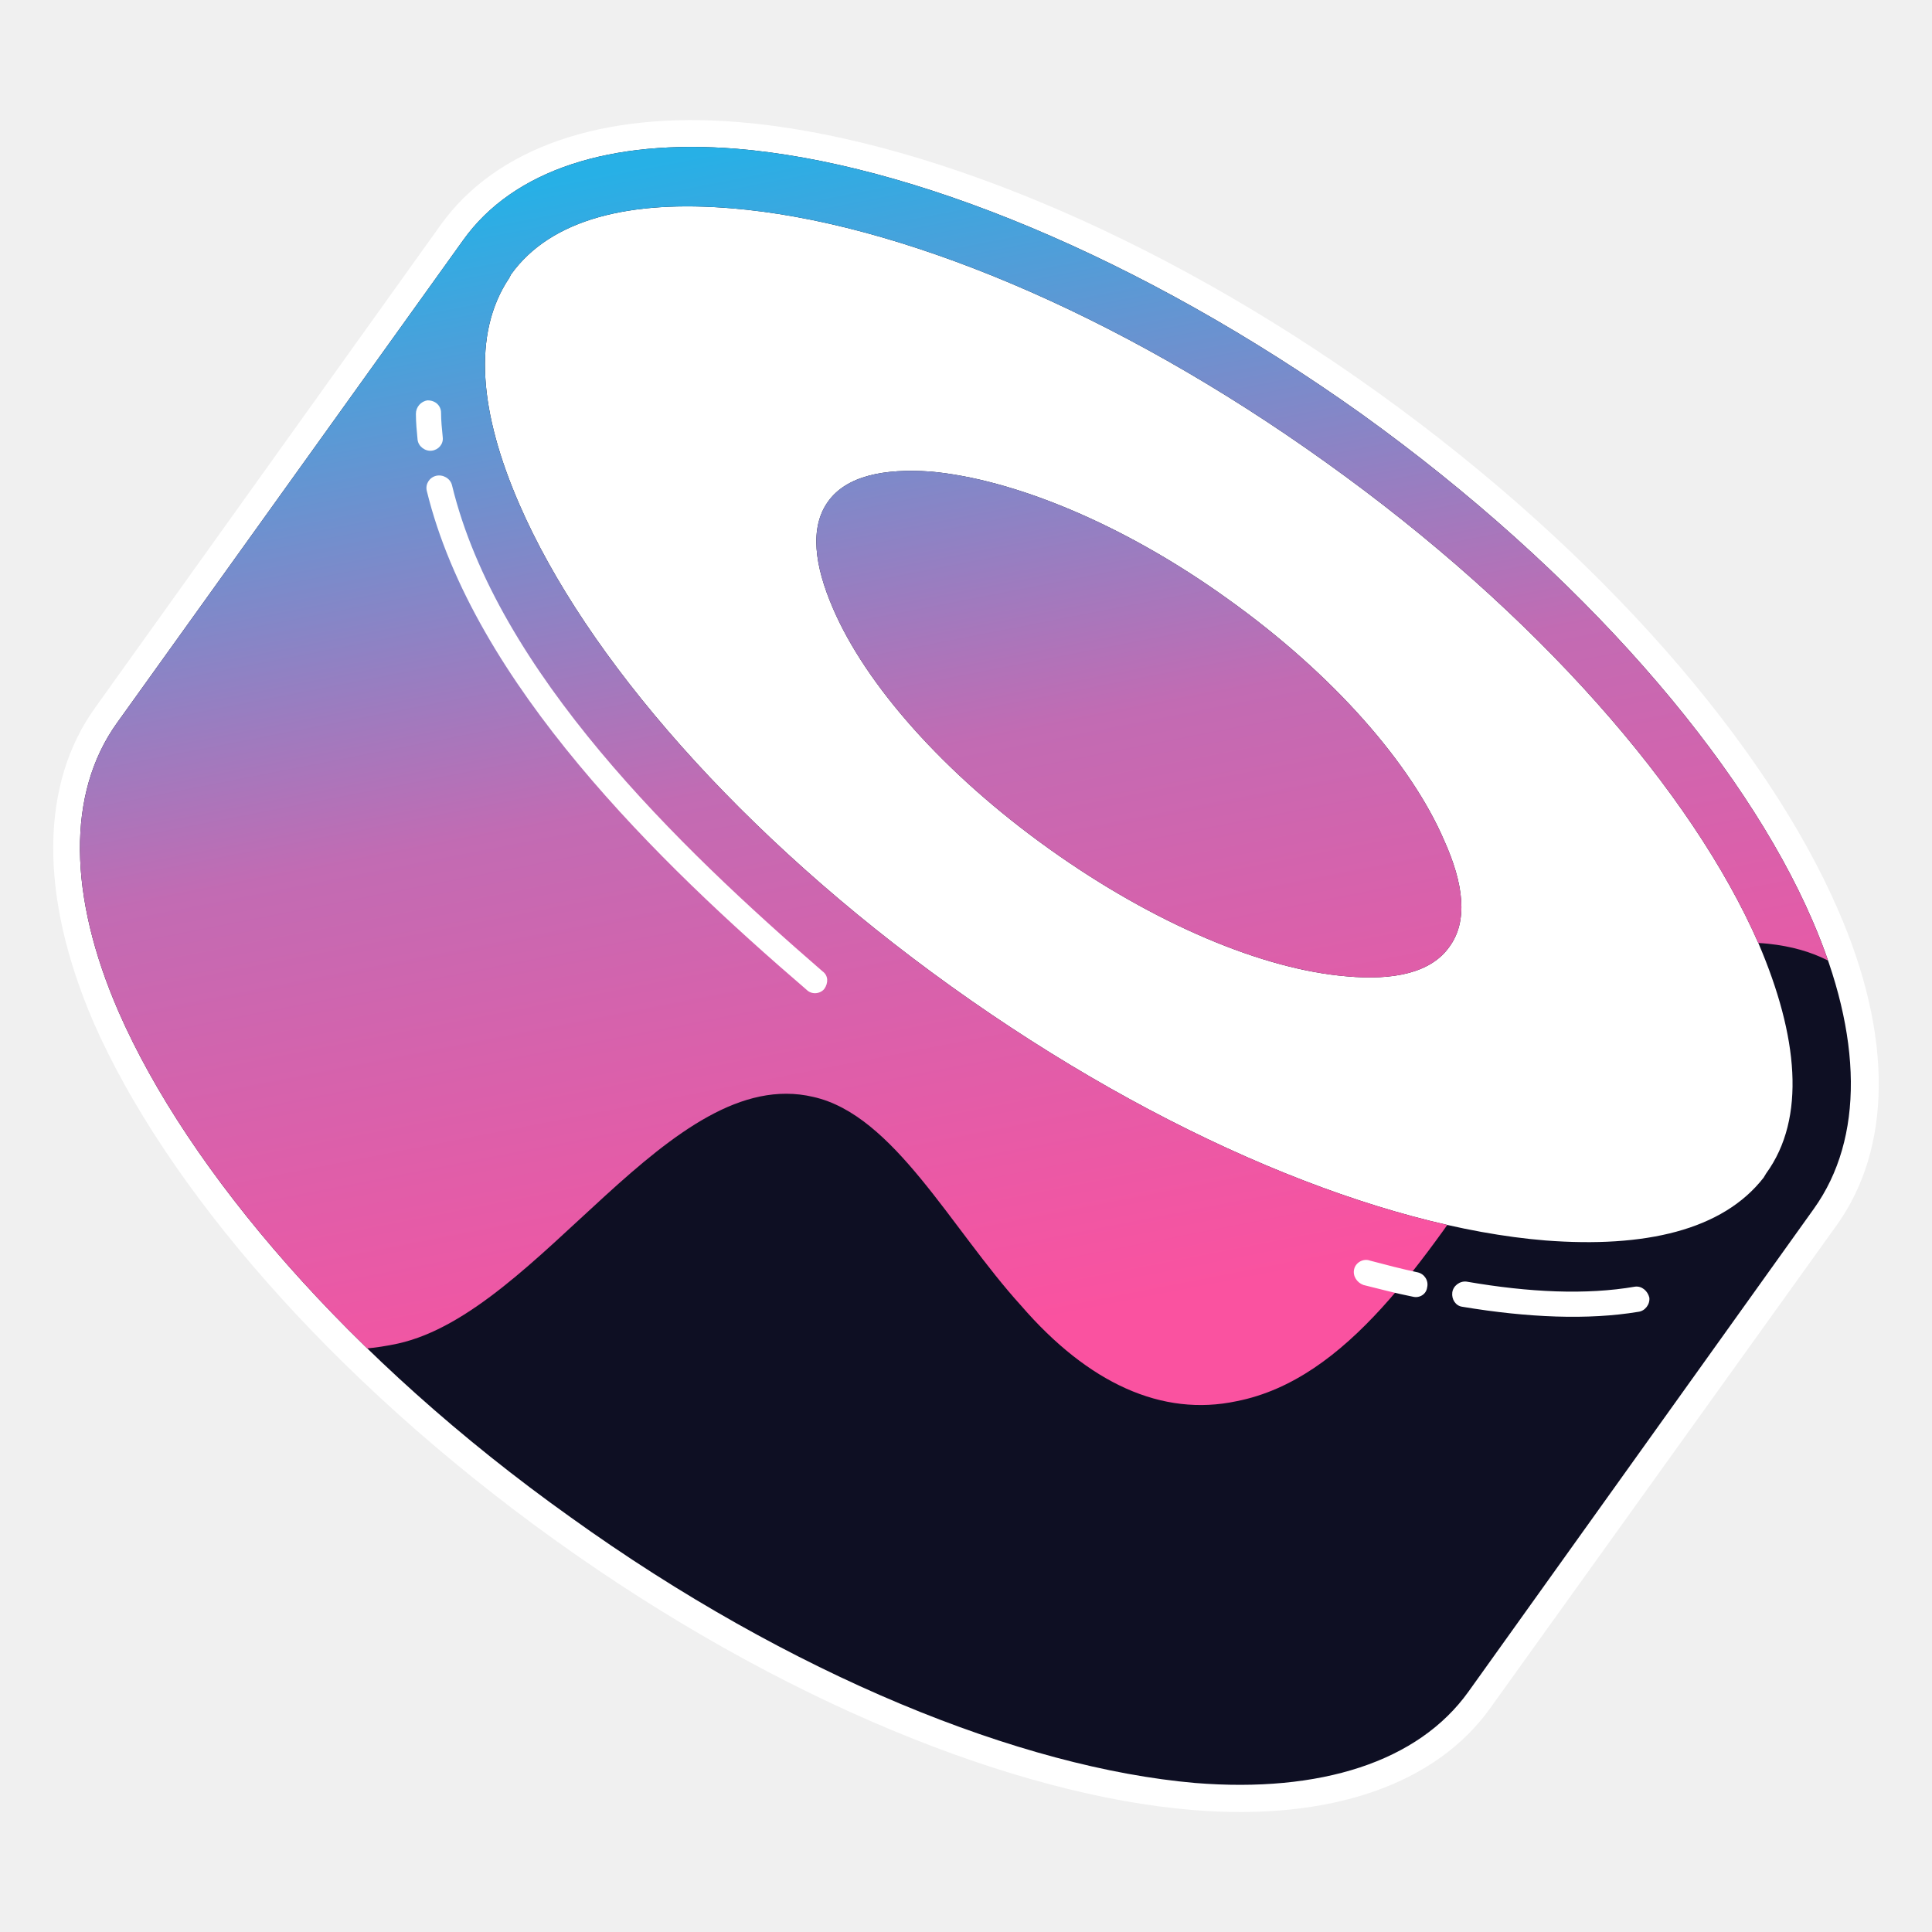
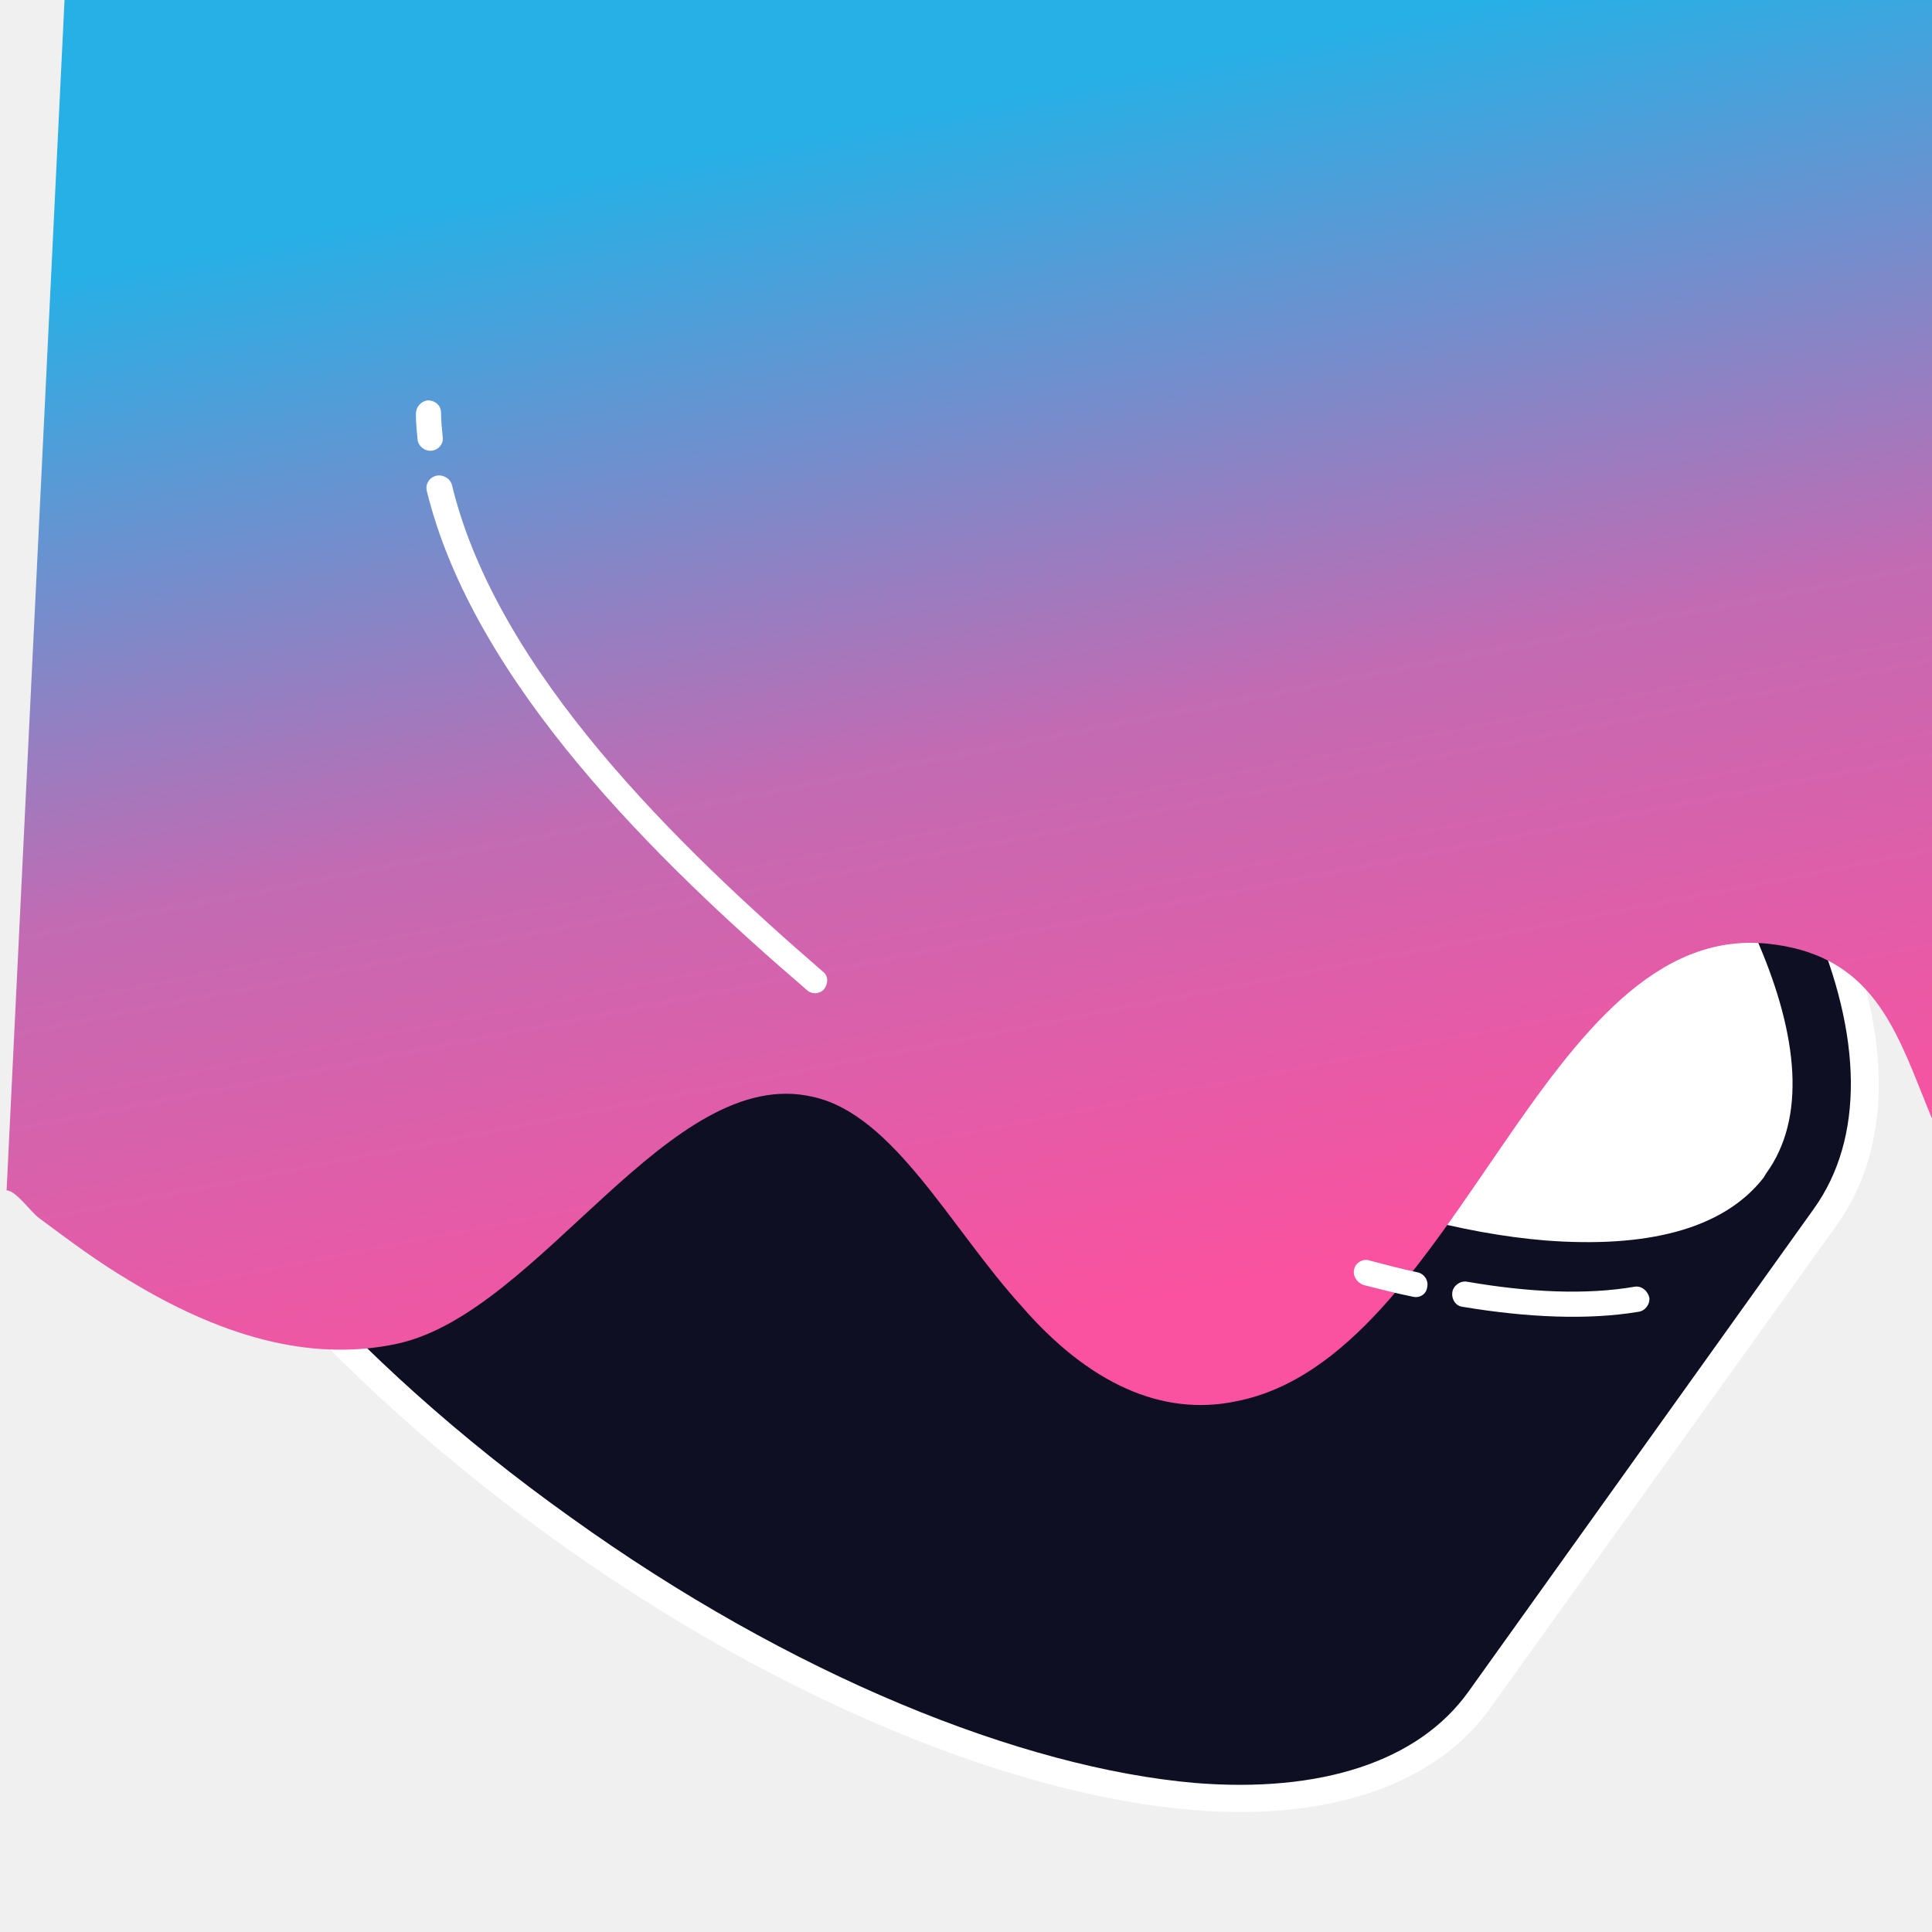
<svg xmlns="http://www.w3.org/2000/svg" width="100%" height="100%" viewBox="0 0 512 512" version="1.1" xml:space="preserve" style="fill-rule:evenodd;clip-rule:evenodd;stroke-linejoin:round;stroke-miterlimit:2;">
  <g transform="matrix(1,0,0,1,-21938.7,-17212.6)">
    <g id="Logos">
        </g>
    <g transform="matrix(1.23692,1.94525e-17,-8.72859e-33,1.55612,20041.3,16222)">
      <g id="Lite-SVG-Logo">
            </g>
    </g>
    <g id="Icon-Logo" transform="matrix(0.266667,0,0,0.474074,21938.7,17212.6)">
      <rect x="0" y="0" width="1920" height="1080" style="fill:none;" />
      <g transform="matrix(5.26799,4.70868e-17,-3.71746e-32,3.76676,-5053.35,-2457.11)">
        <g transform="matrix(1.53485,-7.37289e-16,-5.11207e-16,1.20744,-25893.4,-8083.24)">
          <path d="M17721.1,7385.28C17721.1,7385.28 17678.5,7444.66 17678.5,7444.66C17671.8,7454.09 17658.8,7458.63 17641.9,7457.24C17620.1,7455.44 17591.2,7443.92 17563.5,7424.05C17535.8,7404.17 17515.6,7380.49 17506.8,7360.44C17500.1,7344.9 17500.2,7331.18 17507,7321.74C17507,7321.74 17549.5,7262.36 17549.5,7262.36C17556.3,7252.93 17569.3,7248.39 17586.1,7249.78C17607.9,7251.58 17636.9,7263.11 17664.6,7282.98C17692.3,7302.85 17712.5,7326.53 17721.2,7346.58C17728,7362.12 17727.8,7375.85 17721.1,7385.28L17721.1,7385.28ZM17560.9,7270.52C17565.3,7264.42 17574.1,7262.84 17585,7263.74C17604.9,7265.38 17631.1,7276.22 17656.4,7294.36C17681.7,7312.49 17700.4,7333.86 17708.4,7352.16C17712.7,7362.19 17714.1,7371.03 17709.7,7377.13L17715.4,7381.2C17715.4,7381.2 17709.7,7377.13 17709.7,7377.13L17667.1,7436.51C17662.8,7442.6 17654,7444.19 17643.1,7443.28C17623.2,7441.65 17596.9,7430.8 17571.6,7412.67C17546.3,7394.53 17527.6,7373.16 17519.7,7354.87C17515.3,7344.83 17514,7335.99 17518.4,7329.9C17518.4,7329.9 17560.9,7270.52 17560.9,7270.52Z" style="fill:white;" />
        </g>
        <g transform="matrix(1.53485,3.35132e-16,7.66811e-16,1.20744,-25885.9,-8092.74)">
          <path d="M17550.4,7275.75C17564.3,7256.35 17611.4,7266.31 17655.6,7297.97C17699.8,7329.64 17724.4,7371.11 17710.5,7390.51C17710.5,7390.51 17668,7449.89 17668,7449.89C17654.1,7469.29 17606.9,7459.33 17562.7,7427.66C17518.5,7395.99 17493.9,7354.53 17507.8,7335.13C17507.8,7335.13 17550.4,7275.75 17550.4,7275.75Z" style="fill:white;" />
        </g>
        <g transform="matrix(1.58178,-1.97732e-17,8.78108e-33,1.24436,-28438.7,-19162.2)">
          <path d="M18640.6,15952.1C18646.6,15943.7 18658.2,15940 18673.2,15941.2C18693.9,15942.9 18721.3,15954 18747.7,15972.8C18774,15991.7 18793.3,16014.2 18801.5,16033.2C18807.5,16047 18807.7,16059.2 18801.7,16067.6C18801.7,16067.6 18760.5,16125.2 18760.5,16125.2C18754.5,16133.6 18742.8,16137.3 18727.9,16136.1C18707.2,16134.3 18679.7,16123.3 18653.4,16104.4C18627,16085.6 18607.8,16063.1 18599.5,16044.1C18593.5,16030.3 18593.3,16018.1 18599.3,16009.7L18640.6,15952.1ZM18796,16063.5L18796,16063.4C18800.8,16056.8 18799.8,16047 18795.1,16036C18787.2,16017.9 18768.7,15996.6 18743.5,15978.6C18718.4,15960.6 18692.3,15949.9 18672.6,15948.3C18660.6,15947.3 18651.1,15949.5 18646.3,15956.2L18646.1,15956.6C18641.6,15963.3 18642.6,15972.8 18647.3,15983.6C18655.2,16001.8 18673.7,16023.1 18698.8,16041.1C18723.9,16059.1 18750,16069.8 18769.7,16071.4C18781.5,16072.3 18790.8,16070.2 18795.7,16063.9L18796,16063.4L18796,16063.5ZM18731.8,15994.9C18744.4,16003.9 18753.7,16014.6 18757.6,16023.7C18759.9,16028.8 18760.5,16033.3 18758.2,16036.4C18756,16039.5 18751.5,16040.4 18746,16039.9C18736.1,16039.1 18723.1,16033.7 18710.5,16024.7C18697.9,16015.7 18688.6,16005.1 18684.7,15996C18682.5,15990.9 18681.9,15986.4 18684.1,15983.3C18686.3,15980.2 18690.8,15979.3 18696.4,15979.7C18706.2,15980.6 18719.3,15985.9 18731.8,15994.9Z" style="fill:rgb(14,15,35);" />
          <clipPath id="_clip1">
            <path d="M18640.6,15952.1C18646.6,15943.7 18658.2,15940 18673.2,15941.2C18693.9,15942.9 18721.3,15954 18747.7,15972.8C18774,15991.7 18793.3,16014.2 18801.5,16033.2C18807.5,16047 18807.7,16059.2 18801.7,16067.6C18801.7,16067.6 18760.5,16125.2 18760.5,16125.2C18754.5,16133.6 18742.8,16137.3 18727.9,16136.1C18707.2,16134.3 18679.7,16123.3 18653.4,16104.4C18627,16085.6 18607.8,16063.1 18599.5,16044.1C18593.5,16030.3 18593.3,16018.1 18599.3,16009.7L18640.6,15952.1ZM18796,16063.5L18796,16063.4C18800.8,16056.8 18799.8,16047 18795.1,16036C18787.2,16017.9 18768.7,15996.6 18743.5,15978.6C18718.4,15960.6 18692.3,15949.9 18672.6,15948.3C18660.6,15947.3 18651.1,15949.5 18646.3,15956.2L18646.1,15956.6C18641.6,15963.3 18642.6,15972.8 18647.3,15983.6C18655.2,16001.8 18673.7,16023.1 18698.8,16041.1C18723.9,16059.1 18750,16069.8 18769.7,16071.4C18781.5,16072.3 18790.8,16070.2 18795.7,16063.9L18796,16063.4L18796,16063.5ZM18731.8,15994.9C18744.4,16003.9 18753.7,16014.6 18757.6,16023.7C18759.9,16028.8 18760.5,16033.3 18758.2,16036.4C18756,16039.5 18751.5,16040.4 18746,16039.9C18736.1,16039.1 18723.1,16033.7 18710.5,16024.7C18697.9,16015.7 18688.6,16005.1 18684.7,15996C18682.5,15990.9 18681.9,15986.4 18684.1,15983.3C18686.3,15980.2 18690.8,15979.3 18696.4,15979.7C18706.2,15980.6 18719.3,15985.9 18731.8,15994.9Z" />
          </clipPath>
-           <g clip-path="url(#_clip1)">
+           <g clipPath="url(#_clip1)">
            <g transform="matrix(1,-1.68009e-16,1.68009e-16,-2.3719,1581.65,53337.7)">
              <path d="M17004.5,15714.1C17005.6,15714.1 17007.4,15713 17008.4,15712.7C17011.9,15711.6 17015.4,15710.5 17019,15709.6C17029.5,15706.9 17040.4,15705.4 17051.2,15706.4C17068.2,15708 17083.6,15720.5 17100.7,15718.8C17110.3,15717.9 17117.1,15712.2 17125.5,15708.3C17133.5,15704.4 17142.3,15702.7 17151.2,15703.5C17177.7,15705.7 17187.7,15727.7 17214.6,15726.5C17236.9,15725.5 17228.2,15714.2 17249.6,15710.2C17249.8,15710.1 17301.3,15729.2 17301.7,15732.5C17303.2,15745.2 17274.6,15894.8 17275.9,15894.8L17020.8,15855.3L17004.5,15714.1Z" style="fill:url(#_Linear2);" />
            </g>
          </g>
        </g>
        <g transform="matrix(1.58178,-1.97732e-17,8.78108e-33,1.24436,-28393.2,-19215.7)">
          <path d="M18731,16122.3C18738.8,16123.6 18746,16123.9 18752,16122.9C18752.8,16122.8 18753.4,16122 18753.3,16121.2C18753.1,16120.4 18752.4,16119.8 18751.6,16119.9C18745.8,16120.9 18739,16120.6 18731.5,16119.3C18730.7,16119.2 18729.9,16119.8 18729.8,16120.6C18729.7,16121.4 18730.2,16122.2 18731,16122.3ZM18719.2,16119.7C18721.2,16120.2 18723.1,16120.7 18725.1,16121.1C18725.9,16121.3 18726.7,16120.8 18726.8,16120C18727,16119.2 18726.5,16118.4 18725.7,16118.2C18723.8,16117.8 18721.9,16117.3 18720,16116.8C18719.2,16116.5 18718.3,16117 18718.1,16117.8C18717.9,16118.6 18718.4,16119.4 18719.2,16119.7ZM18607.5,16025C18613.1,16047.9 18635.1,16069.3 18652.8,16084.5C18653.4,16085.1 18654.4,16085 18654.9,16084.4C18655.4,16083.7 18655.4,16082.8 18654.7,16082.3C18637.5,16067.4 18615.9,16046.6 18610.5,16024.3C18610.3,16023.5 18609.4,16023 18608.6,16023.2C18607.8,16023.4 18607.3,16024.2 18607.5,16025ZM18606.2,16015.8C18606.2,16016.8 18606.3,16017.9 18606.4,16018.9C18606.5,16019.7 18607.3,16020.3 18608.1,16020.2C18608.9,16020.1 18609.5,16019.4 18609.4,16018.6C18609.3,16017.6 18609.2,16016.6 18609.2,16015.7C18609.2,16014.8 18608.5,16014.2 18607.6,16014.2C18606.8,16014.3 18606.2,16015 18606.2,16015.8Z" style="fill:white;" />
        </g>
      </g>
    </g>
  </g>
  <defs>
    <linearGradient id="_Linear2" x1="0" y1="0" x2="1" y2="0" gradientUnits="userSpaceOnUse" gradientTransform="matrix(27.908,-59.2347,-140.499,-11.7661,17095.7,15766.6)">
      <stop offset="0" style="stop-color:rgb(39,176,230);stop-opacity:1" />
      <stop offset="0.52" style="stop-color:rgb(194,107,179);stop-opacity:1" />
      <stop offset="1" style="stop-color:rgb(250,82,160);stop-opacity:1" />
    </linearGradient>
  </defs>
</svg>
